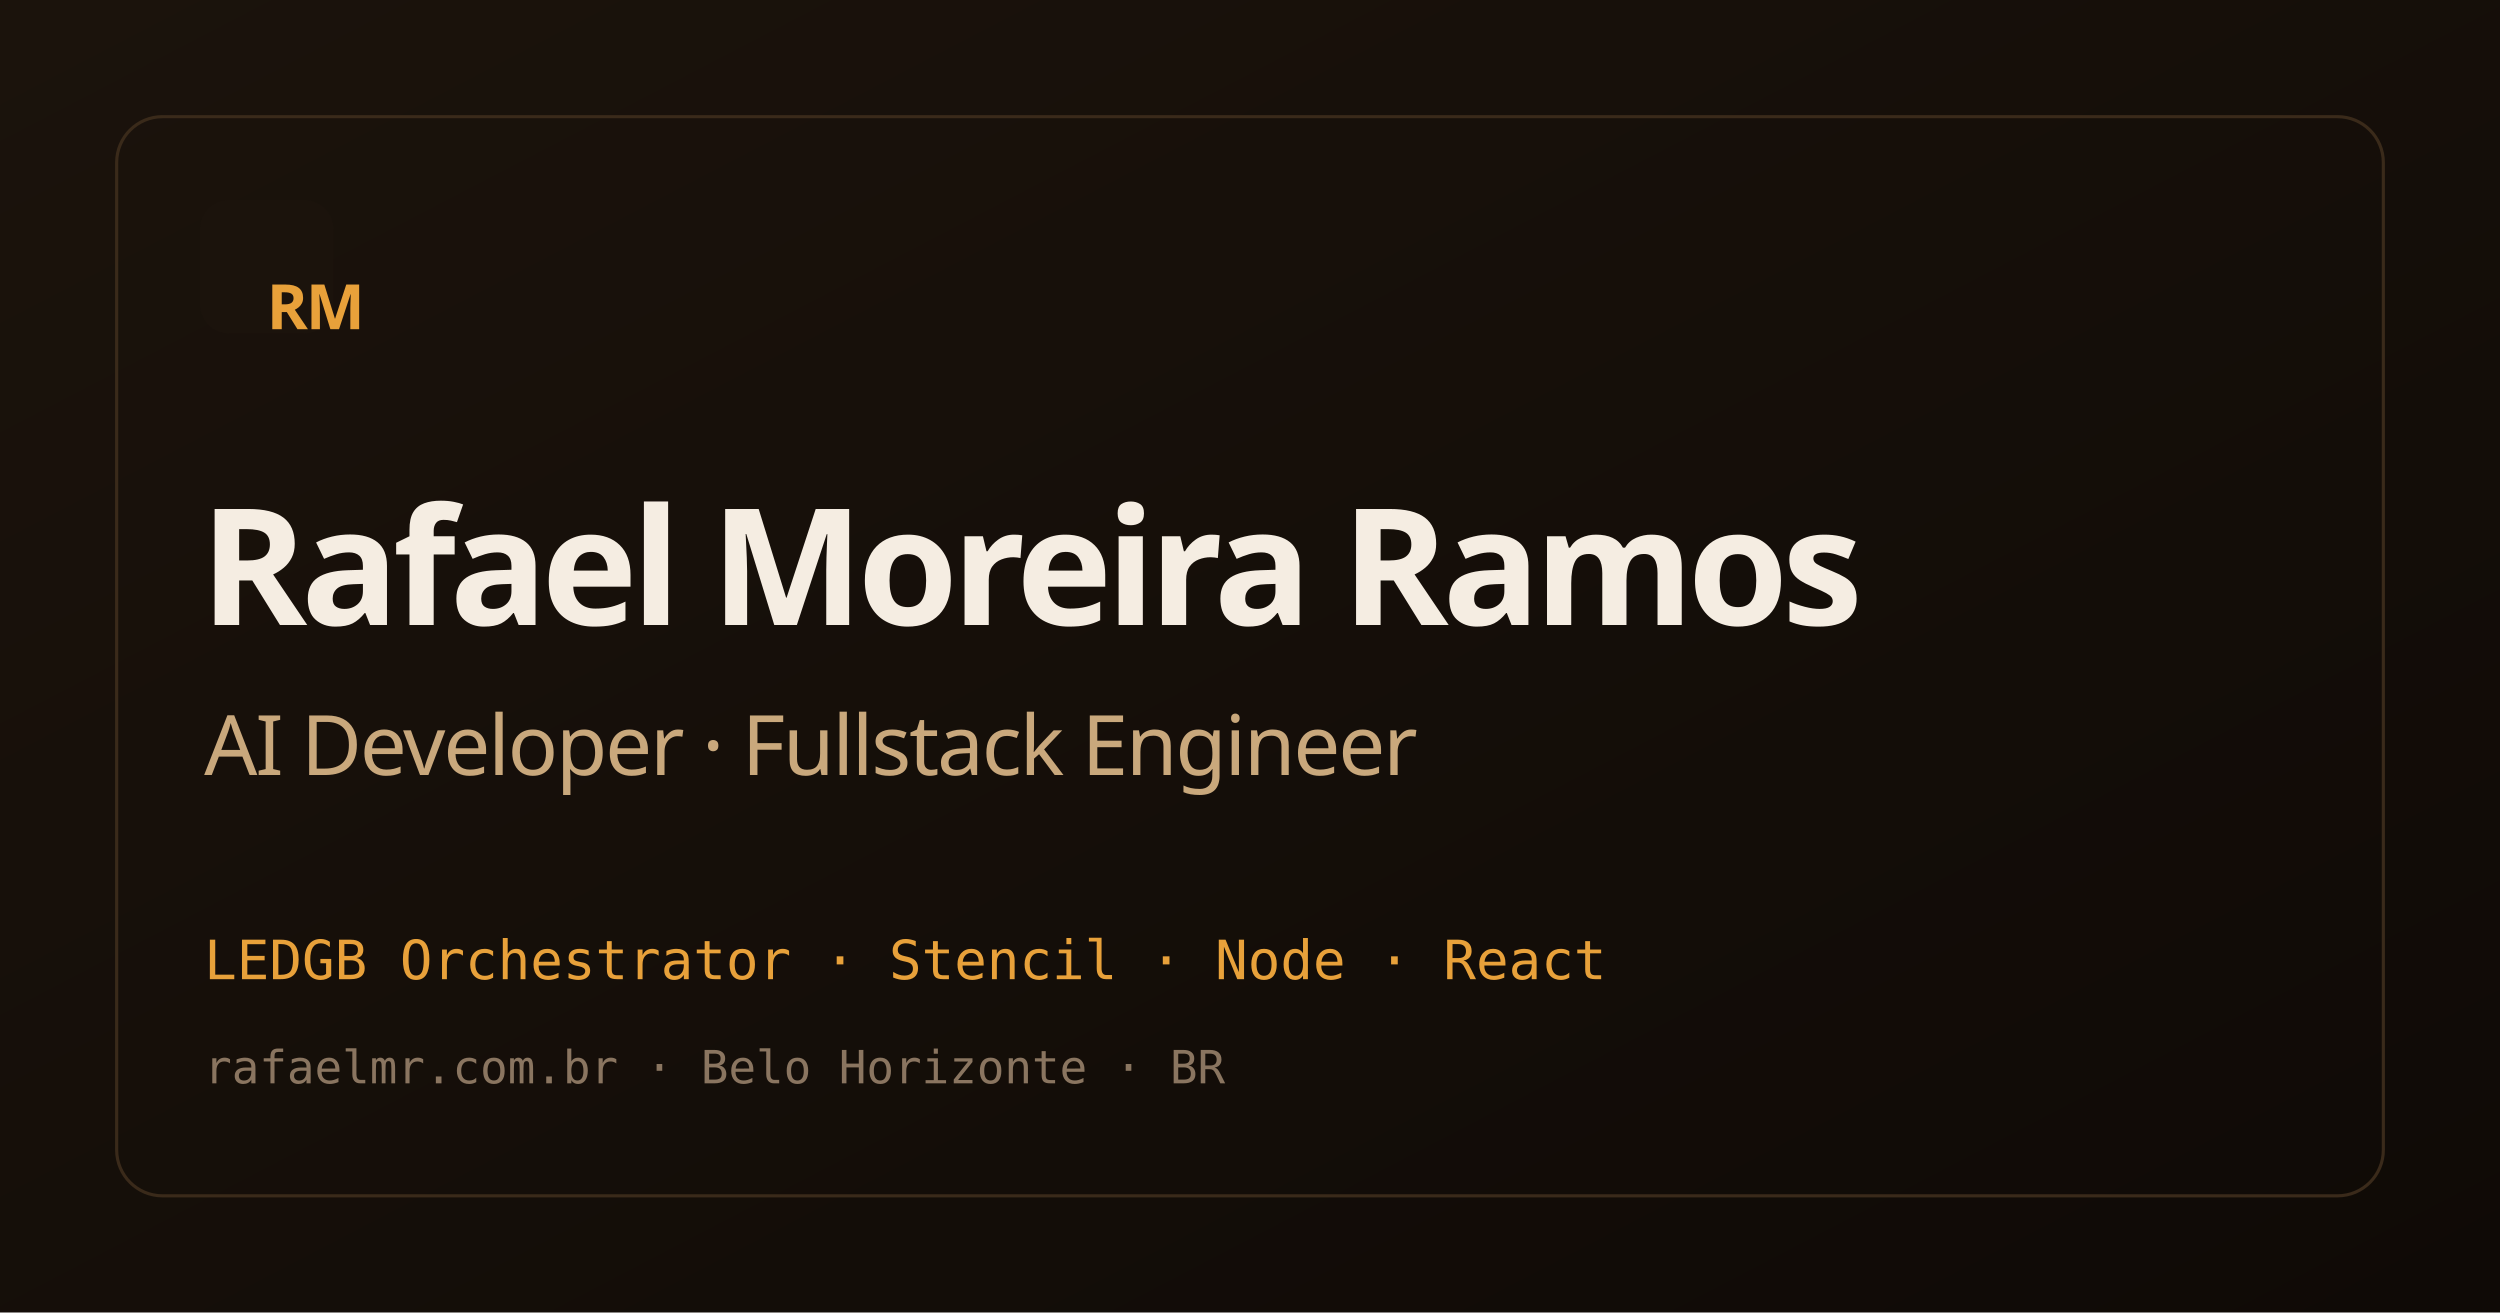
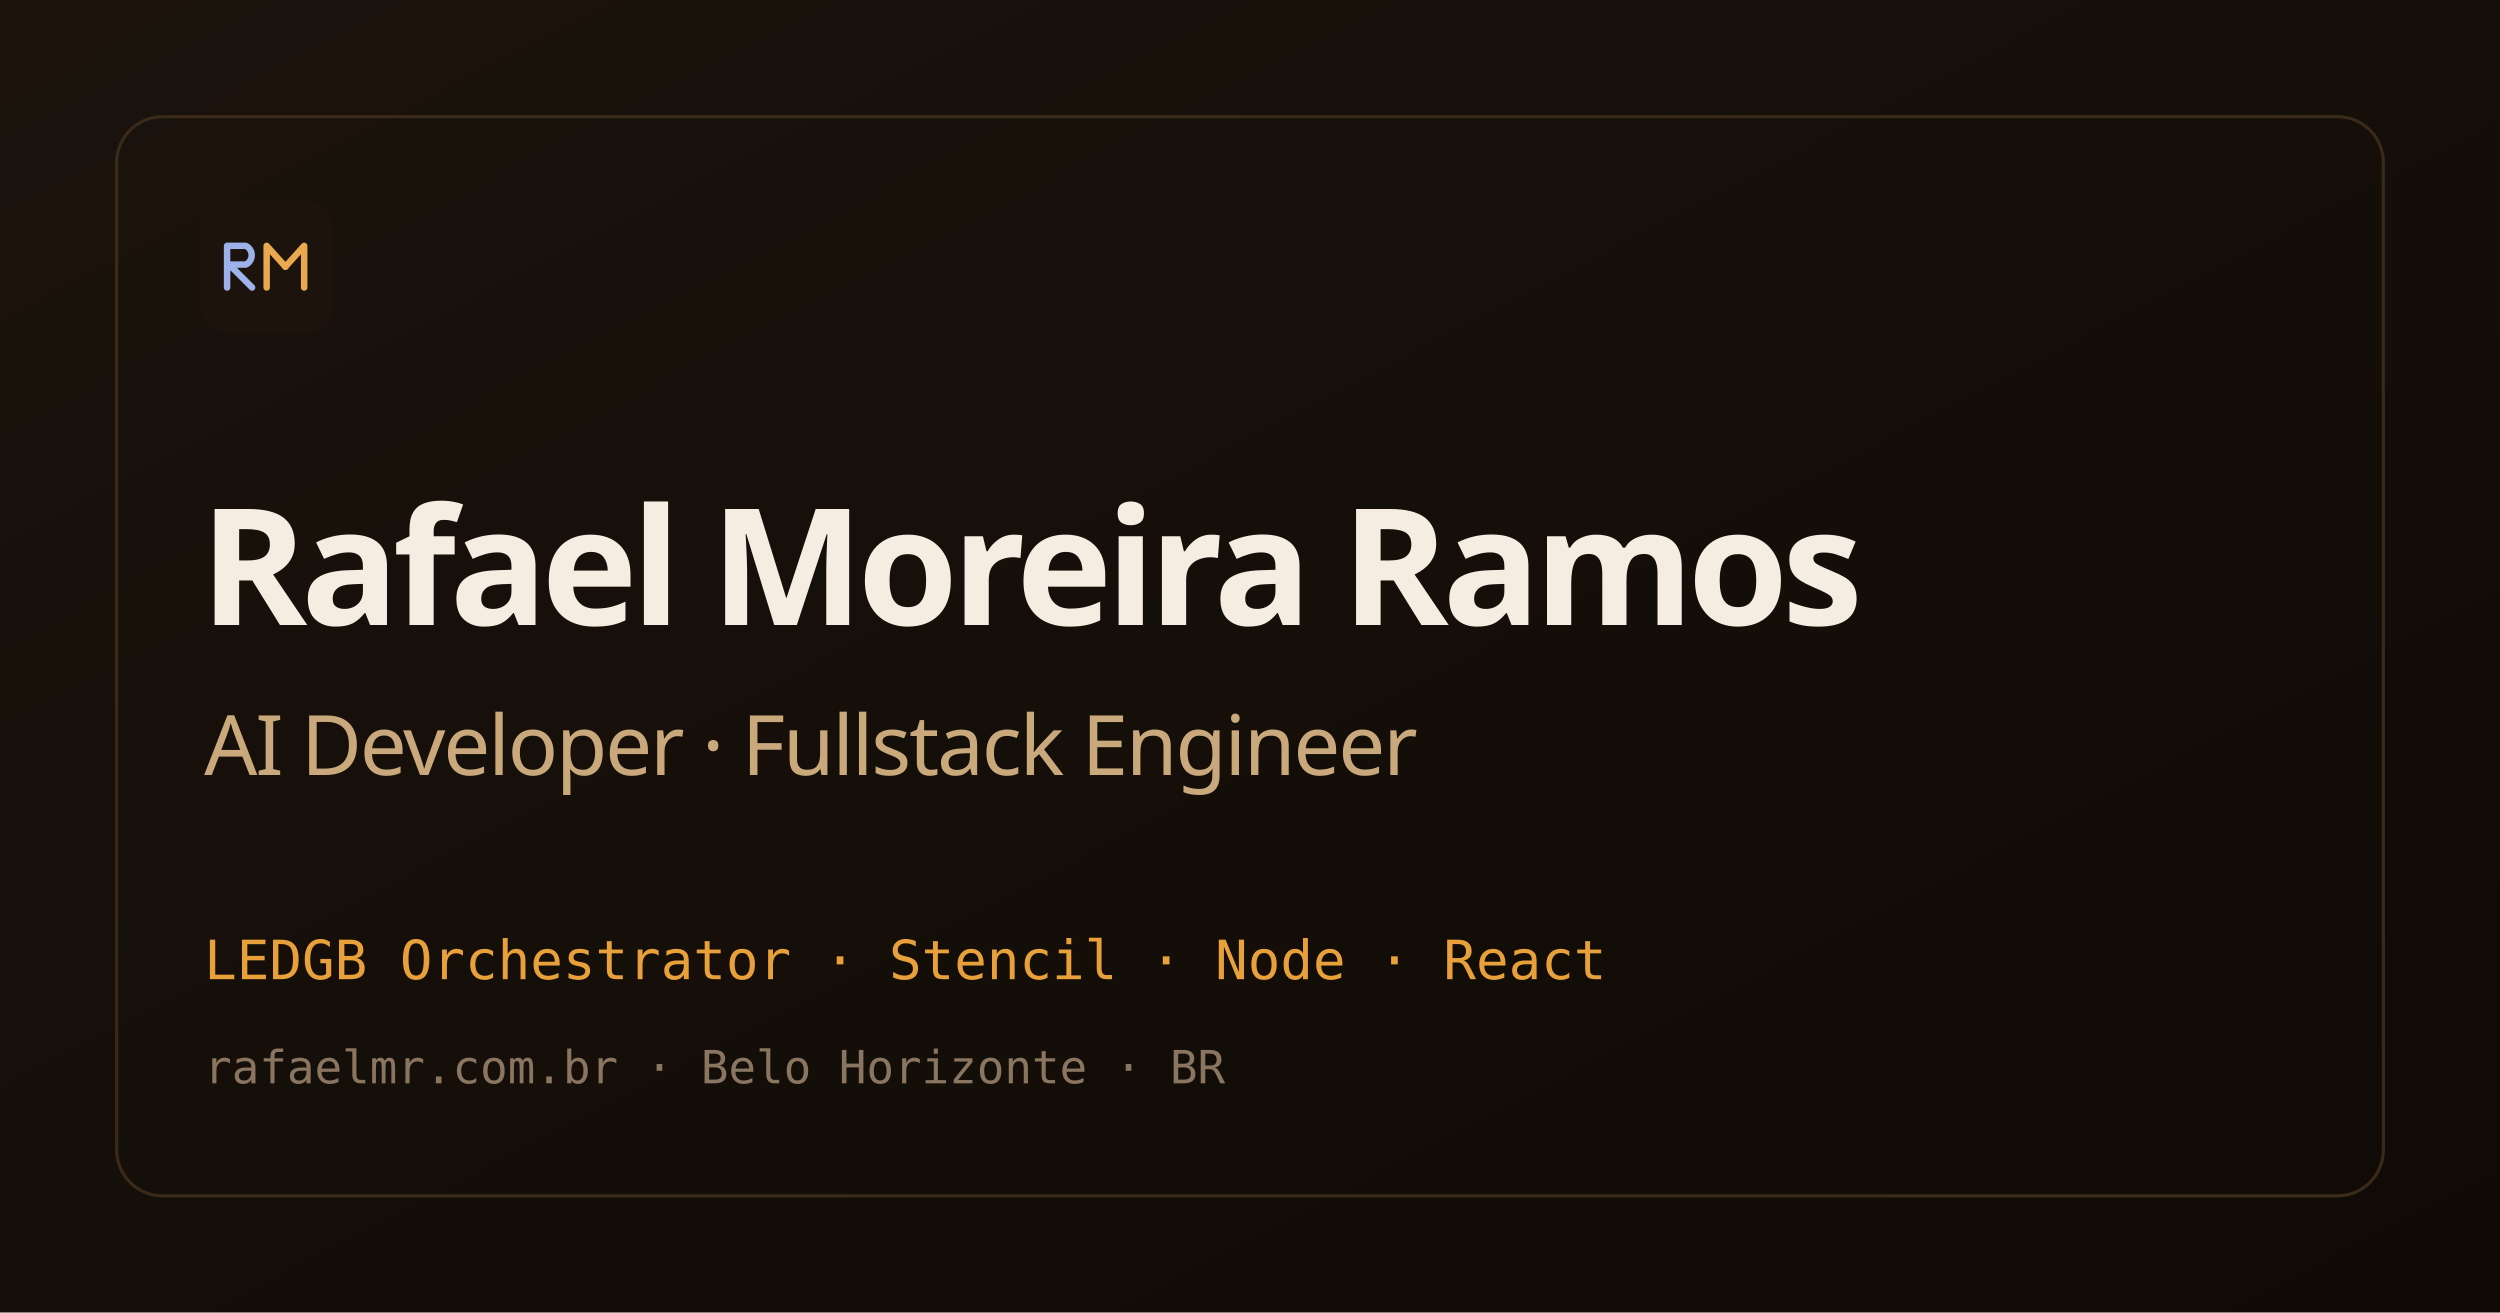
<svg xmlns="http://www.w3.org/2000/svg" viewBox="0 0 1200 630" width="1200" height="630">
  <defs>
    <linearGradient id="bg" x1="0" y1="0" x2="1" y2="1">
      <stop offset="0" stop-color="#1b130c" />
      <stop offset="1" stop-color="#0f0a06" />
    </linearGradient>
  </defs>
  <rect width="1200" height="630" fill="url(#bg)" />
  <rect x="56" y="56" width="1088" height="518" rx="22" fill="none" stroke="#3a2a1a" stroke-width="1.5" />
  <rect x="56" y="56" width="64" height="64" rx="14" fill="#1b130c" transform="translate(40,40)" />
-   <text x="128" y="158" font-family="'Geist',sans-serif" font-size="30" font-weight="700" fill="#e8a13a" letter-spacing="-1">RM</text>
+   <g transform="translate(105,114)" fill="none">
+     <path d="M4 24 V4 H13 A5 5 0 0 1 13 13 H4 M5 13 L16 24" stroke="#9DB1EA" stroke-width="3.1" stroke-linecap="round" stroke-linejoin="round" />
+     <path d="M23 24 V4 L32 14 L41 4 V24" stroke="#EAA94E" stroke-width="3.1" stroke-linecap="round" stroke-linejoin="round" />
+     <circle cx="32" cy="14" r="1.6" fill="#EAA94E" />
+   </g>
  <text x="96" y="300" font-family="'Geist',sans-serif" font-size="78" font-weight="700" fill="#f5ede2" letter-spacing="-3">Rafael Moreira Ramos</text>
  <text x="98" y="372" font-family="'Geist',sans-serif" font-size="40" font-weight="500" fill="#c9a87c" letter-spacing="-1">AI Developer · Fullstack Engineer</text>
  <text x="98" y="470" font-family="'JetBrains Mono',monospace" font-size="26" fill="#e8a13a">LEDGB Orchestrator · Stencil · Node · React</text>
  <text x="98" y="520" font-family="'JetBrains Mono',monospace" font-size="22" fill="#8a7560">rafaelmr.com.br · Belo Horizonte · BR</text>
</svg>
